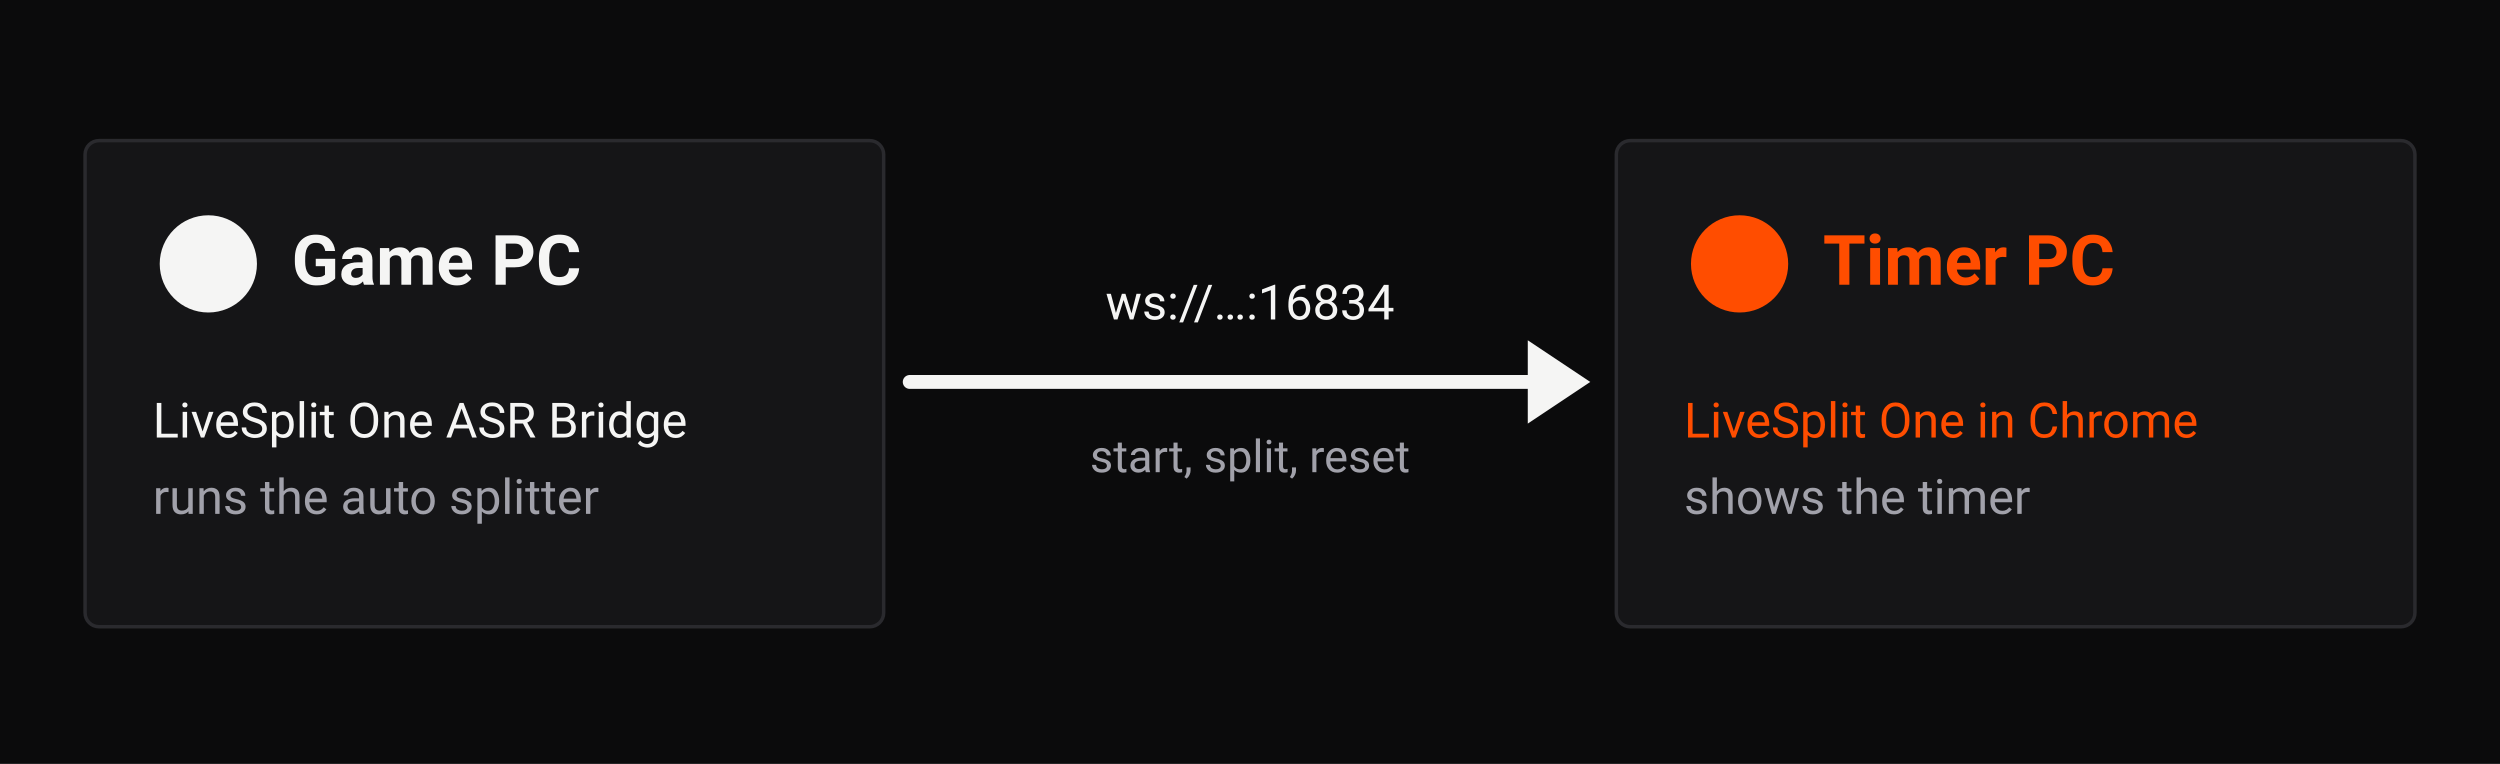
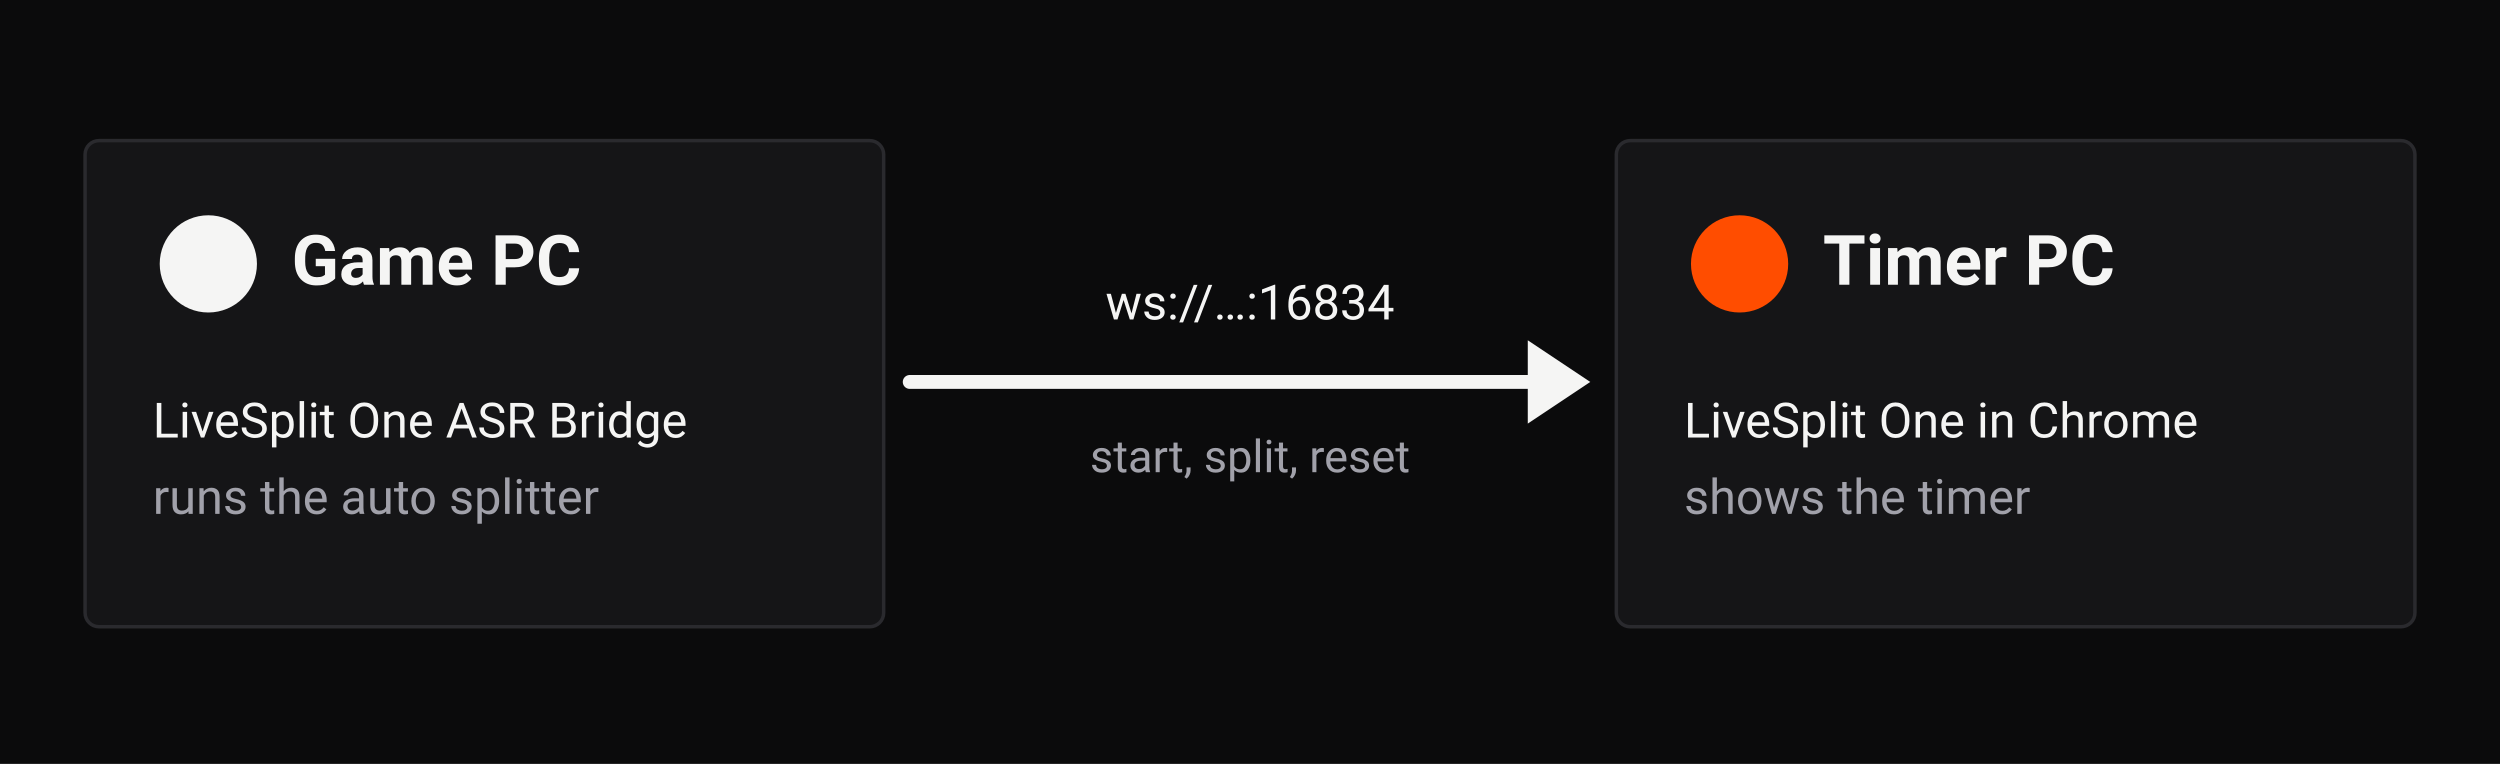
<svg xmlns="http://www.w3.org/2000/svg" viewBox="0 0 720 220" width="720" height="220" role="img" aria-label="The game PC runs LiveSplit One ASR Bridge and sends timer commands over ws://…:16834 to LiveSplit One in Chrome on the timer PC.">
  <style>text{font-family:system-ui,-apple-system,"Segoe UI",Roboto,Helvetica,Arial,sans-serif}</style>
  <rect width="720" height="220" fill="#0B0B0C" />
  <rect x="24.5" y="40.5" width="230" height="140" rx="4" fill="#151517" stroke="#2A2A2E" />
  <circle cx="60" cy="76" r="14" fill="#F5F5F4" />
  <text x="84" y="82" font-size="20" font-weight="700" fill="#F5F5F4">Game PC</text>
  <text x="44" y="126" font-size="14" fill="#F5F5F4">LiveSplit One ASR Bridge</text>
  <text x="44" y="148" font-size="14" fill="#A1A1AA">runs the auto splitter</text>
  <rect x="465.5" y="40.5" width="230" height="140" rx="4" fill="#151517" stroke="#2A2A2E" />
  <circle cx="501" cy="76" r="14" fill="#FF4D00" />
-   <text x="525" y="82" font-size="20" font-weight="700" fill="#FF4D00">Timer PC</text>
-   <text x="485" y="126" font-size="14" fill="#FF4D00">LiveSplit One in Chrome</text>
+   <text x="525" y="82" font-size="20" font-weight="700" fill="#F5F5F4">Timer PC</text>
+   <text x="485" y="126" font-size="14" fill="#F5F5F4">LiveSplit One in Chrome</text>
  <text x="485" y="148" font-size="14" fill="#A1A1AA">shows the timer</text>
  <line x1="262" y1="110" x2="448" y2="110" stroke="#F5F5F4" stroke-width="4" stroke-linecap="round" />
  <path d="M440 98 L458 110 L440 122 Z" fill="#F5F5F4" />
  <text x="360" y="92" font-size="14" text-anchor="middle" fill="#F5F5F4">ws://…:16834</text>
  <text x="360" y="136" font-size="13" text-anchor="middle" fill="#A1A1AA">start, split, reset</text>
</svg>
